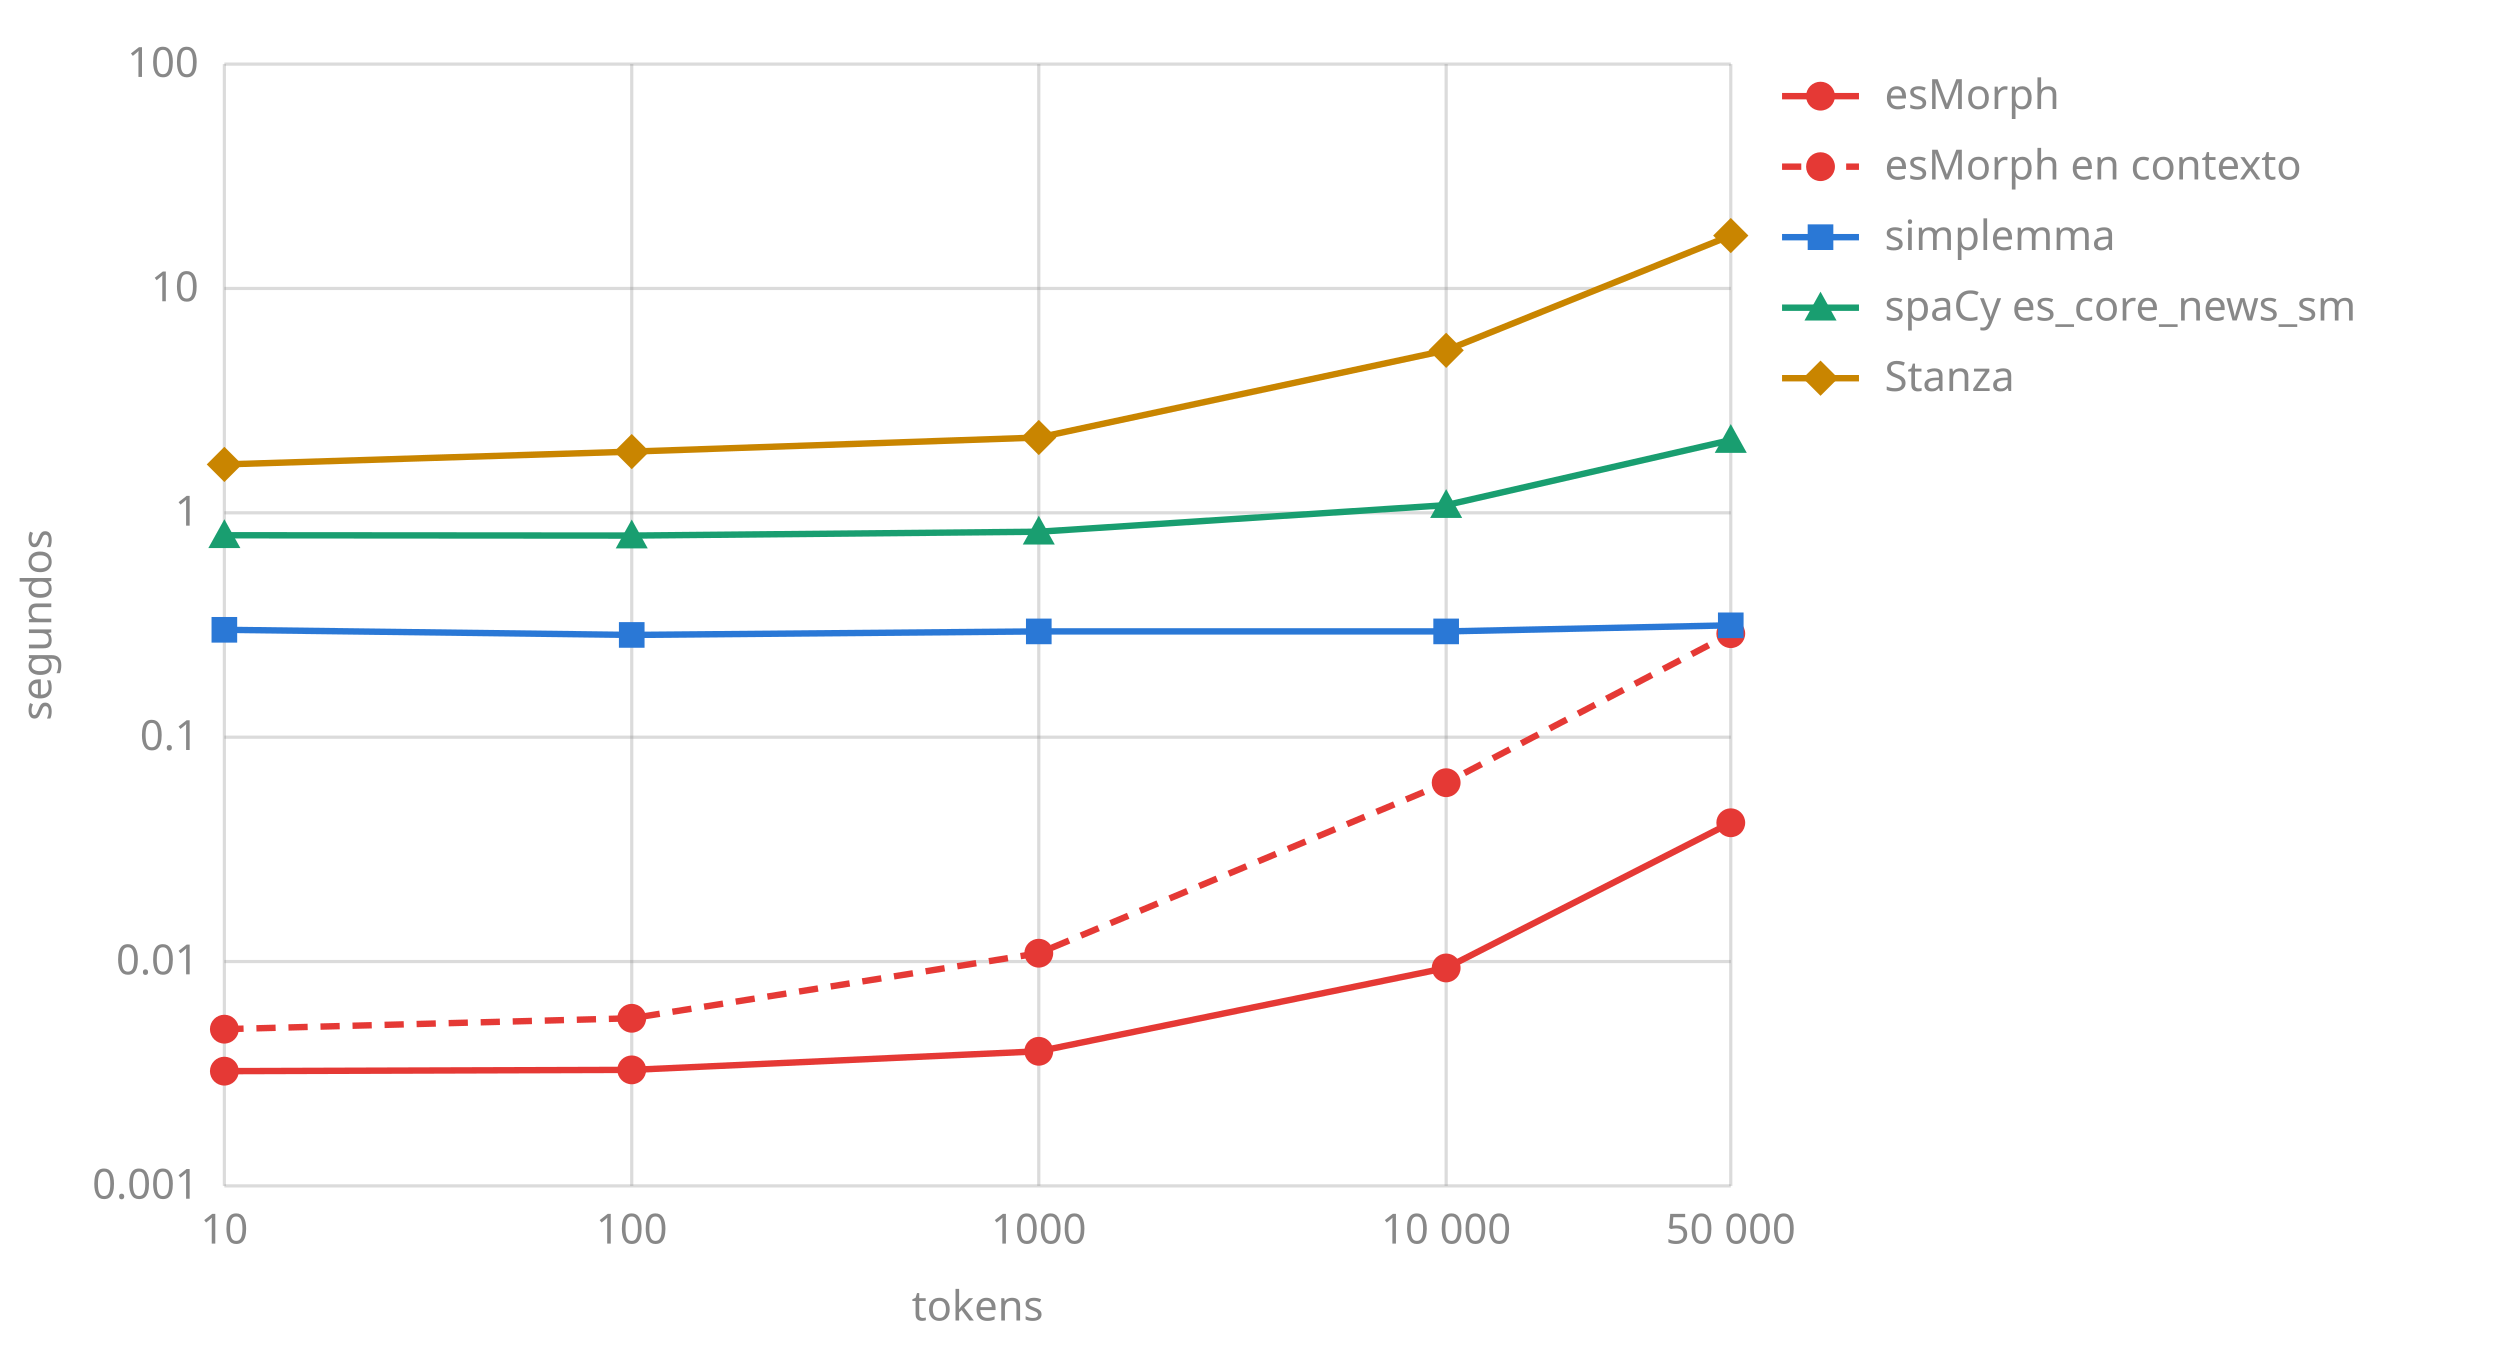
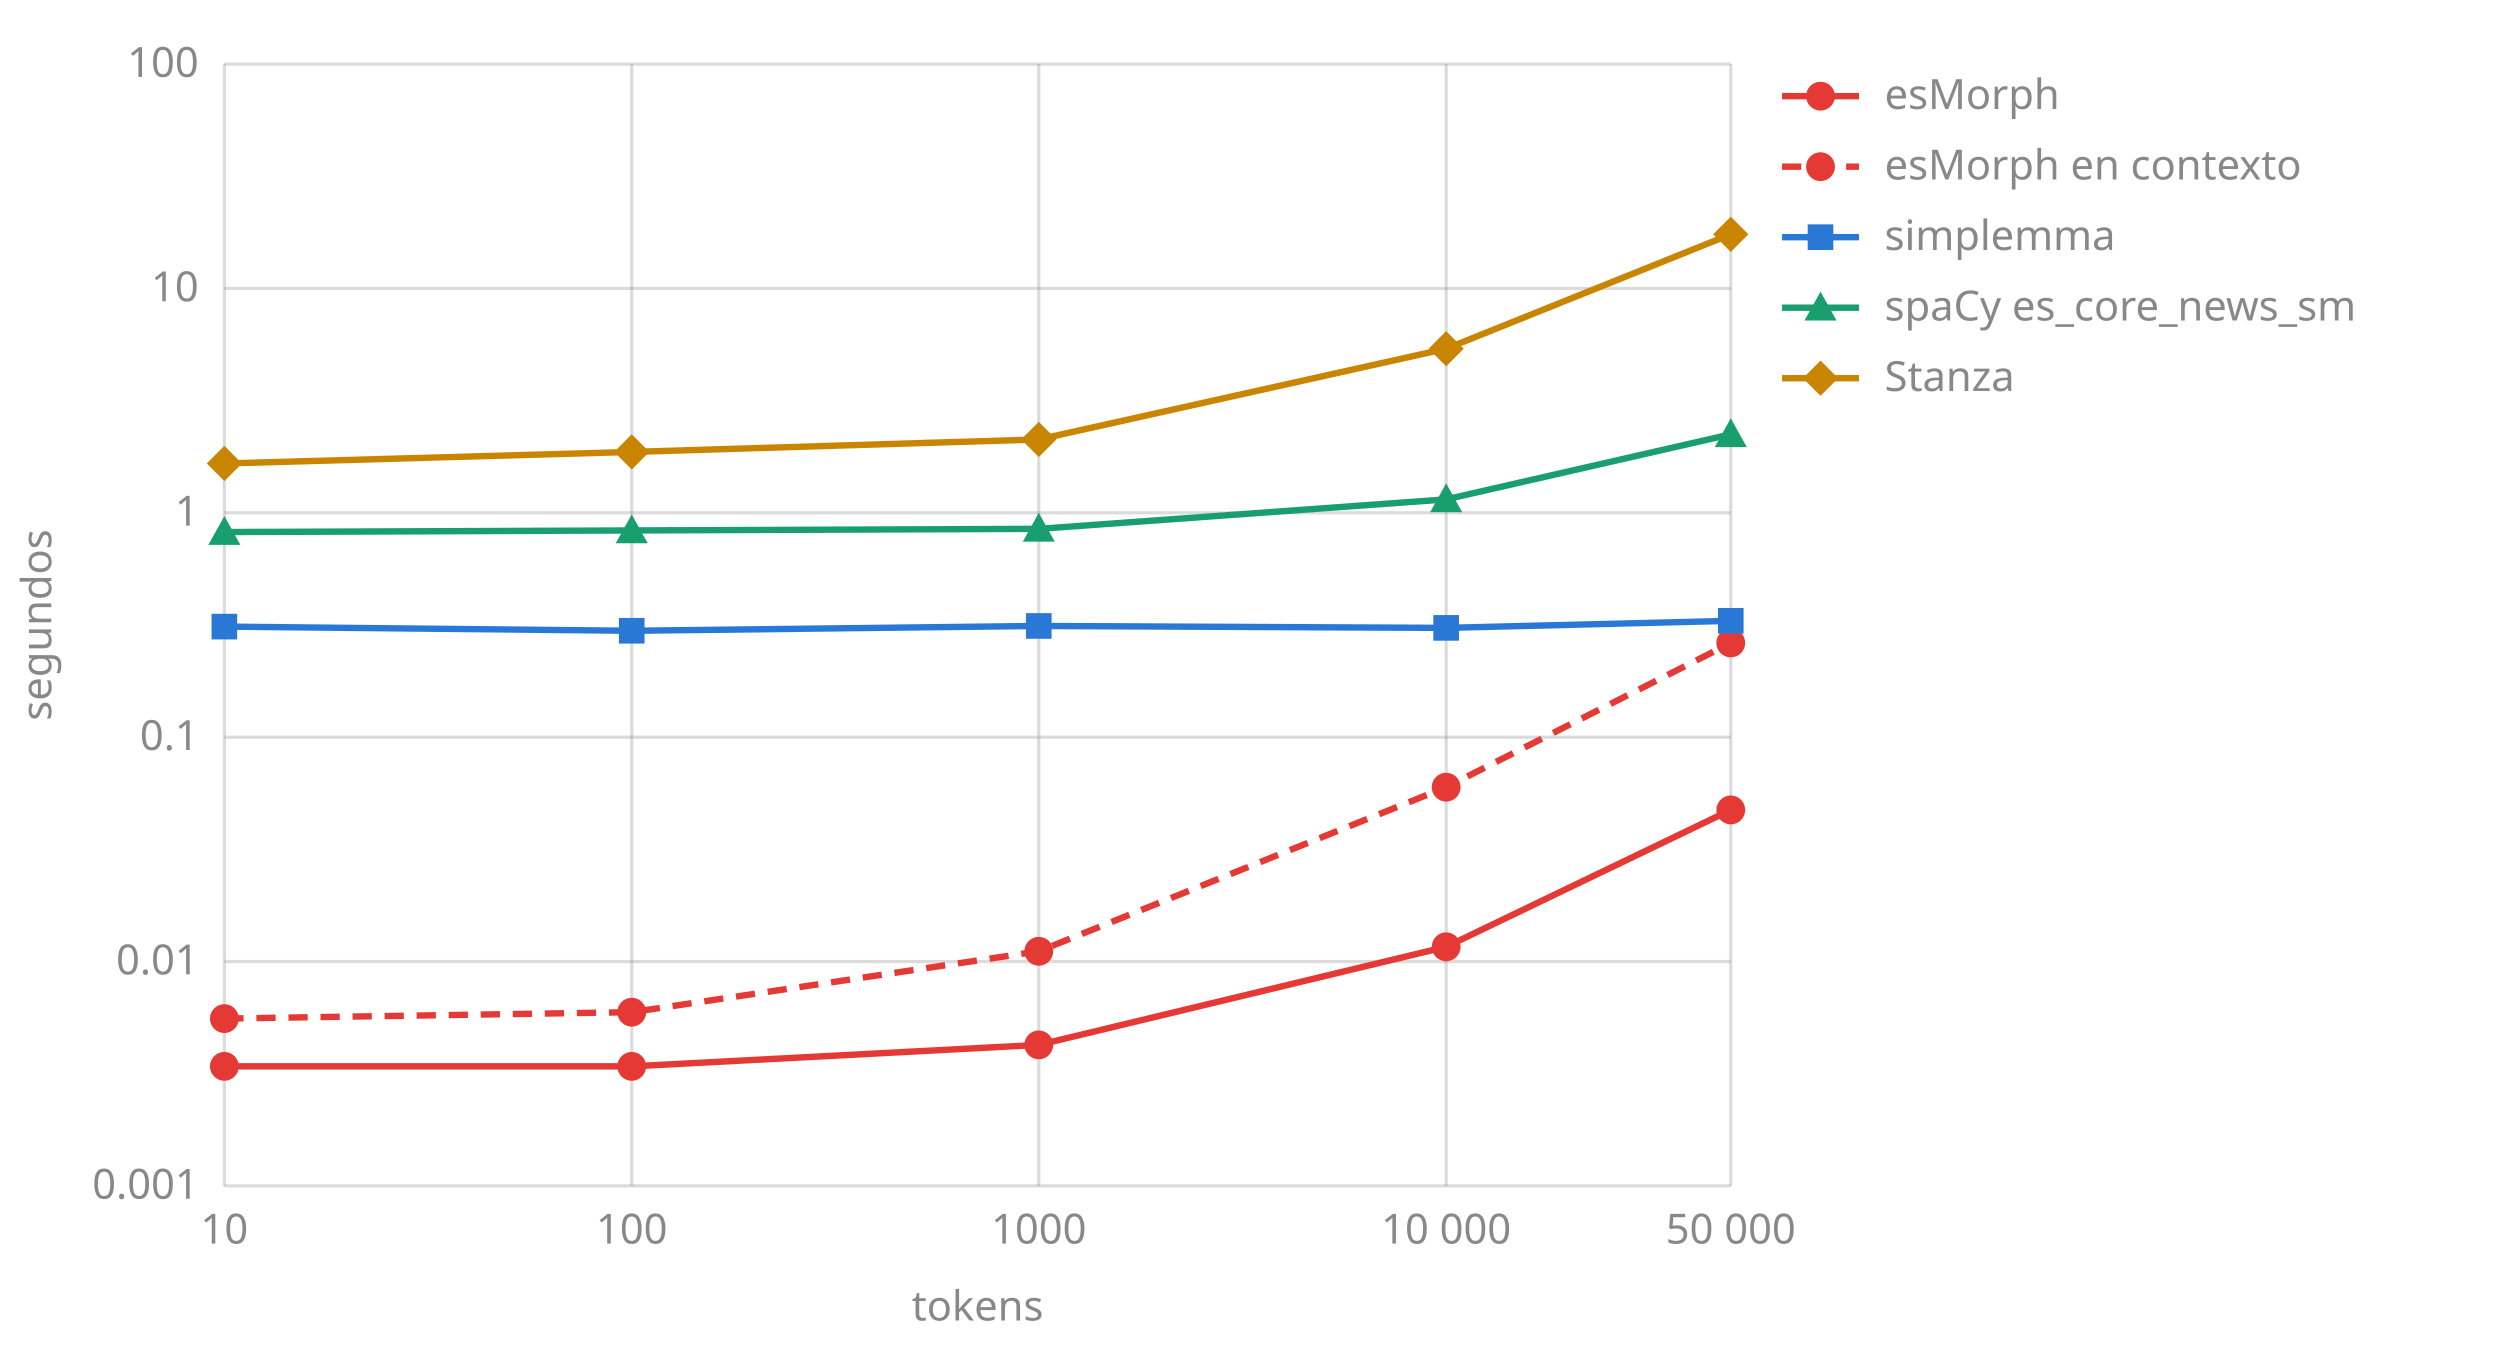
<svg xmlns="http://www.w3.org/2000/svg" viewBox="0 0 780 420" width="780" height="420">
  <line x1="70" y1="370.0" x2="540" y2="370.0" stroke="#888" stroke-opacity="0.3" />
  <text x="62" y="374.0" text-anchor="end" font-family="sans-serif" font-size="13" fill="#888">0.001</text>
  <line x1="70" y1="300.0" x2="540" y2="300.0" stroke="#888" stroke-opacity="0.3" />
  <text x="62" y="304.0" text-anchor="end" font-family="sans-serif" font-size="13" fill="#888">0.01</text>
  <line x1="70" y1="230.0" x2="540" y2="230.0" stroke="#888" stroke-opacity="0.3" />
  <text x="62" y="234.0" text-anchor="end" font-family="sans-serif" font-size="13" fill="#888">0.1</text>
  <line x1="70" y1="160.0" x2="540" y2="160.0" stroke="#888" stroke-opacity="0.3" />
  <text x="62" y="164.0" text-anchor="end" font-family="sans-serif" font-size="13" fill="#888">1</text>
  <line x1="70" y1="90.0" x2="540" y2="90.0" stroke="#888" stroke-opacity="0.3" />
  <text x="62" y="94.0" text-anchor="end" font-family="sans-serif" font-size="13" fill="#888">10</text>
  <line x1="70" y1="20.0" x2="540" y2="20.0" stroke="#888" stroke-opacity="0.3" />
  <text x="62" y="24.0" text-anchor="end" font-family="sans-serif" font-size="13" fill="#888">100</text>
  <line x1="70.0" y1="20" x2="70.0" y2="370" stroke="#888" stroke-opacity="0.3" />
  <text x="70.0" y="388" text-anchor="middle" font-family="sans-serif" font-size="13" fill="#888">10</text>
  <line x1="197.1" y1="20" x2="197.1" y2="370" stroke="#888" stroke-opacity="0.3" />
  <text x="197.1" y="388" text-anchor="middle" font-family="sans-serif" font-size="13" fill="#888">100</text>
  <line x1="324.1" y1="20" x2="324.1" y2="370" stroke="#888" stroke-opacity="0.3" />
  <text x="324.1" y="388" text-anchor="middle" font-family="sans-serif" font-size="13" fill="#888">1000</text>
  <line x1="451.2" y1="20" x2="451.2" y2="370" stroke="#888" stroke-opacity="0.3" />
  <text x="451.2" y="388" text-anchor="middle" font-family="sans-serif" font-size="13" fill="#888">10 000</text>
  <line x1="540.0" y1="20" x2="540.0" y2="370" stroke="#888" stroke-opacity="0.3" />
  <text x="540.0" y="388" text-anchor="middle" font-family="sans-serif" font-size="13" fill="#888">50 000</text>
  <text x="305.0" y="412" text-anchor="middle" font-family="sans-serif" font-size="13" fill="#888">tokens</text>
  <text x="16" y="195.0" transform="rotate(-90 16 195.0)" text-anchor="middle" font-family="sans-serif" font-size="13" fill="#888">segundos</text>
-   <polyline points="70.0,334.2 197.1,333.8 324.1,328.0 451.2,302.0 540.0,256.7" fill="none" stroke="#e53935" stroke-width="2" />
-   <circle cx="70.0" cy="334.2" r="4.5" fill="#e53935" />
-   <circle cx="197.1" cy="333.8" r="4.5" fill="#e53935" />
-   <circle cx="324.1" cy="328.0" r="4.5" fill="#e53935" />
-   <circle cx="451.2" cy="302.0" r="4.5" fill="#e53935" />
-   <circle cx="540.0" cy="256.7" r="4.5" fill="#e53935" />
+   <polyline points="70.0,332.7 197.1,332.7 324.1,326.0 451.2,295.4 540.0,252.7" fill="none" stroke="#e53935" stroke-width="2" />
+   <circle cx="70.0" cy="332.7" r="4.5" fill="#e53935" />
+   <circle cx="197.1" cy="332.7" r="4.5" fill="#e53935" />
+   <circle cx="324.1" cy="326.0" r="4.5" fill="#e53935" />
+   <circle cx="451.2" cy="295.4" r="4.5" fill="#e53935" />
+   <circle cx="540.0" cy="252.7" r="4.5" fill="#e53935" />
  <line x1="556" y1="30" x2="580" y2="30" stroke="#e53935" stroke-width="2" />
  <circle cx="568.0" cy="30.0" r="4.5" fill="#e53935" />
  <text x="588" y="34" font-family="sans-serif" font-size="13" fill="#888">esMorph</text>
-   <polyline points="70.0,321.1 197.1,317.7 324.1,297.4 451.2,244.2 540.0,197.7" fill="none" stroke="#e53935" stroke-width="2" stroke-dasharray="6 4" />
-   <circle cx="70.0" cy="321.1" r="4.5" fill="#e53935" />
-   <circle cx="197.1" cy="317.7" r="4.5" fill="#e53935" />
-   <circle cx="324.1" cy="297.4" r="4.5" fill="#e53935" />
-   <circle cx="451.2" cy="244.2" r="4.5" fill="#e53935" />
-   <circle cx="540.0" cy="197.7" r="4.5" fill="#e53935" />
+   <polyline points="70.0,317.8 197.1,315.8 324.1,296.8 451.2,245.6 540.0,200.6" fill="none" stroke="#e53935" stroke-width="2" stroke-dasharray="6 4" />
+   <circle cx="70.0" cy="317.8" r="4.5" fill="#e53935" />
+   <circle cx="197.1" cy="315.8" r="4.5" fill="#e53935" />
+   <circle cx="324.1" cy="296.8" r="4.5" fill="#e53935" />
+   <circle cx="451.2" cy="245.6" r="4.5" fill="#e53935" />
+   <circle cx="540.0" cy="200.6" r="4.5" fill="#e53935" />
  <line x1="556" y1="52" x2="580" y2="52" stroke="#e53935" stroke-width="2" stroke-dasharray="6 4" />
  <circle cx="568.0" cy="52.0" r="4.5" fill="#e53935" />
  <text x="588" y="56" font-family="sans-serif" font-size="13" fill="#888">esMorph en contexto</text>
-   <polyline points="70.0,196.5 197.1,198.1 324.1,197.0 451.2,197.0 540.0,195.1" fill="none" stroke="#2a78d6" stroke-width="2" />
-   <rect x="66.0" y="192.5" width="8" height="8" fill="#2a78d6" />
-   <rect x="193.1" y="194.1" width="8" height="8" fill="#2a78d6" />
-   <rect x="320.1" y="193.0" width="8" height="8" fill="#2a78d6" />
-   <rect x="447.2" y="193.0" width="8" height="8" fill="#2a78d6" />
-   <rect x="536.0" y="191.1" width="8" height="8" fill="#2a78d6" />
+   <polyline points="70.0,195.5 197.1,196.8 324.1,195.3 451.2,195.9 540.0,193.7" fill="none" stroke="#2a78d6" stroke-width="2" />
+   <rect x="66.0" y="191.5" width="8" height="8" fill="#2a78d6" />
+   <rect x="193.1" y="192.8" width="8" height="8" fill="#2a78d6" />
+   <rect x="320.1" y="191.3" width="8" height="8" fill="#2a78d6" />
+   <rect x="447.2" y="191.9" width="8" height="8" fill="#2a78d6" />
+   <rect x="536.0" y="189.7" width="8" height="8" fill="#2a78d6" />
  <line x1="556" y1="74" x2="580" y2="74" stroke="#2a78d6" stroke-width="2" />
  <rect x="564.0" y="70.0" width="8" height="8" fill="#2a78d6" />
  <text x="588" y="78" font-family="sans-serif" font-size="13" fill="#888">simplemma</text>
-   <polyline points="70.0,167.0 197.1,167.1 324.1,165.9 451.2,157.6 540.0,137.3" fill="none" stroke="#199e70" stroke-width="2" />
-   <polygon points="70.0,162.0 75.0,171.0 65.0,171.0" fill="#199e70" />
-   <polygon points="197.1,162.1 202.1,171.1 192.1,171.1" fill="#199e70" />
-   <polygon points="324.1,160.9 329.1,169.9 319.1,169.9" fill="#199e70" />
-   <polygon points="451.2,152.6 456.2,161.6 446.2,161.6" fill="#199e70" />
-   <polygon points="540.0,132.3 545.0,141.3 535.0,141.3" fill="#199e70" />
+   <polyline points="70.0,166.0 197.1,165.5 324.1,165.0 451.2,155.8 540.0,135.5" fill="none" stroke="#199e70" stroke-width="2" />
+   <polygon points="70.0,161.0 75.0,170.0 65.0,170.0" fill="#199e70" />
+   <polygon points="197.1,160.5 202.1,169.5 192.1,169.5" fill="#199e70" />
+   <polygon points="324.1,160.0 329.1,169.0 319.1,169.0" fill="#199e70" />
+   <polygon points="451.2,150.8 456.2,159.8 446.2,159.8" fill="#199e70" />
+   <polygon points="540.0,130.5 545.0,139.5 535.0,139.5" fill="#199e70" />
  <line x1="556" y1="96" x2="580" y2="96" stroke="#199e70" stroke-width="2" />
  <polygon points="568.0,91.0 573.0,100.0 563.0,100.0" fill="#199e70" />
  <text x="588" y="100" font-family="sans-serif" font-size="13" fill="#888">spaCy es_core_news_sm</text>
-   <polyline points="70.0,144.9 197.1,140.9 324.1,136.5 451.2,109.3 540.0,73.5" fill="none" stroke="#c98500" stroke-width="2" />
-   <polygon points="70.0,139.4 75.5,144.9 70.0,150.4 64.5,144.9" fill="#c98500" />
-   <polygon points="197.1,135.4 202.6,140.9 197.1,146.4 191.6,140.9" fill="#c98500" />
-   <polygon points="324.1,131.0 329.6,136.5 324.1,142.0 318.6,136.5" fill="#c98500" />
-   <polygon points="451.2,103.8 456.7,109.3 451.2,114.8 445.7,109.3" fill="#c98500" />
-   <polygon points="540.0,68.0 545.5,73.5 540.0,79.0 534.5,73.5" fill="#c98500" />
+   <polyline points="70.0,144.6 197.1,141.0 324.1,137.1 451.2,108.8 540.0,73.1" fill="none" stroke="#c98500" stroke-width="2" />
+   <polygon points="70.0,139.1 75.5,144.6 70.0,150.1 64.5,144.6" fill="#c98500" />
+   <polygon points="197.1,135.5 202.6,141.0 197.1,146.5 191.6,141.0" fill="#c98500" />
+   <polygon points="324.1,131.6 329.6,137.1 324.1,142.6 318.6,137.1" fill="#c98500" />
+   <polygon points="451.2,103.3 456.7,108.8 451.2,114.3 445.7,108.8" fill="#c98500" />
+   <polygon points="540.0,67.6 545.5,73.1 540.0,78.6 534.5,73.1" fill="#c98500" />
  <line x1="556" y1="118" x2="580" y2="118" stroke="#c98500" stroke-width="2" />
  <polygon points="568.0,112.5 573.5,118.0 568.0,123.5 562.5,118.0" fill="#c98500" />
  <text x="588" y="122" font-family="sans-serif" font-size="13" fill="#888">Stanza</text>
</svg>
